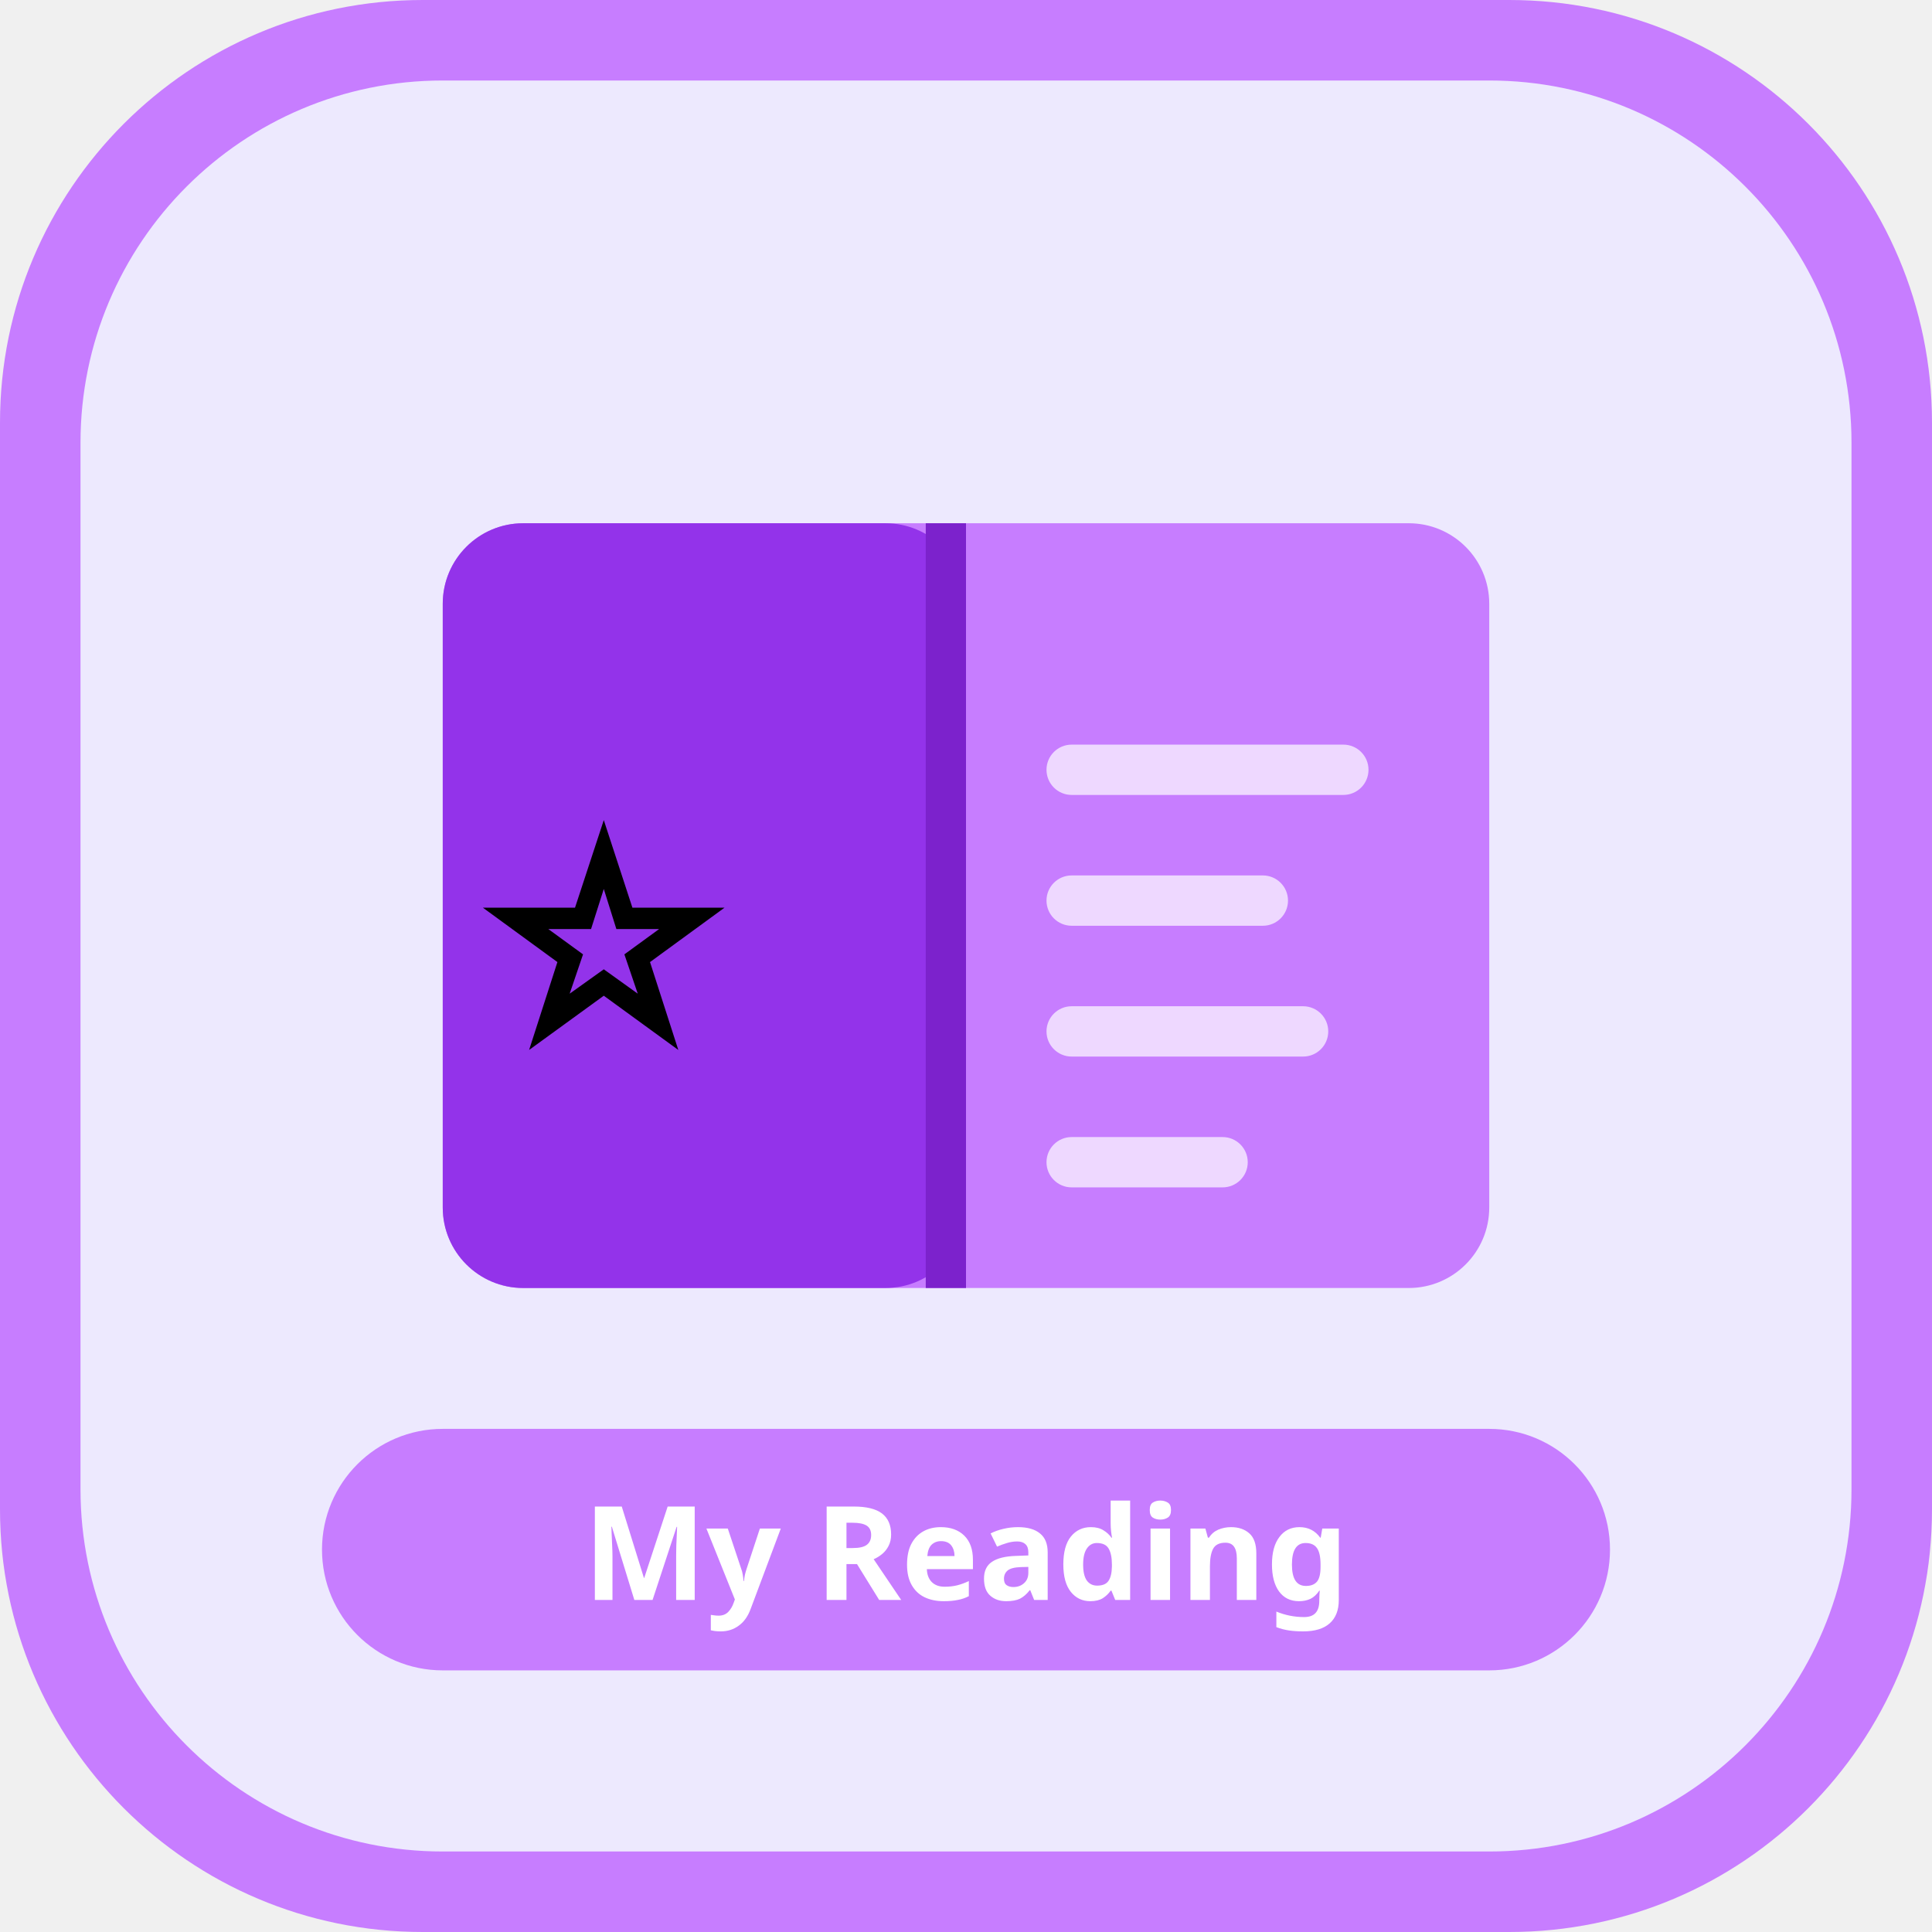
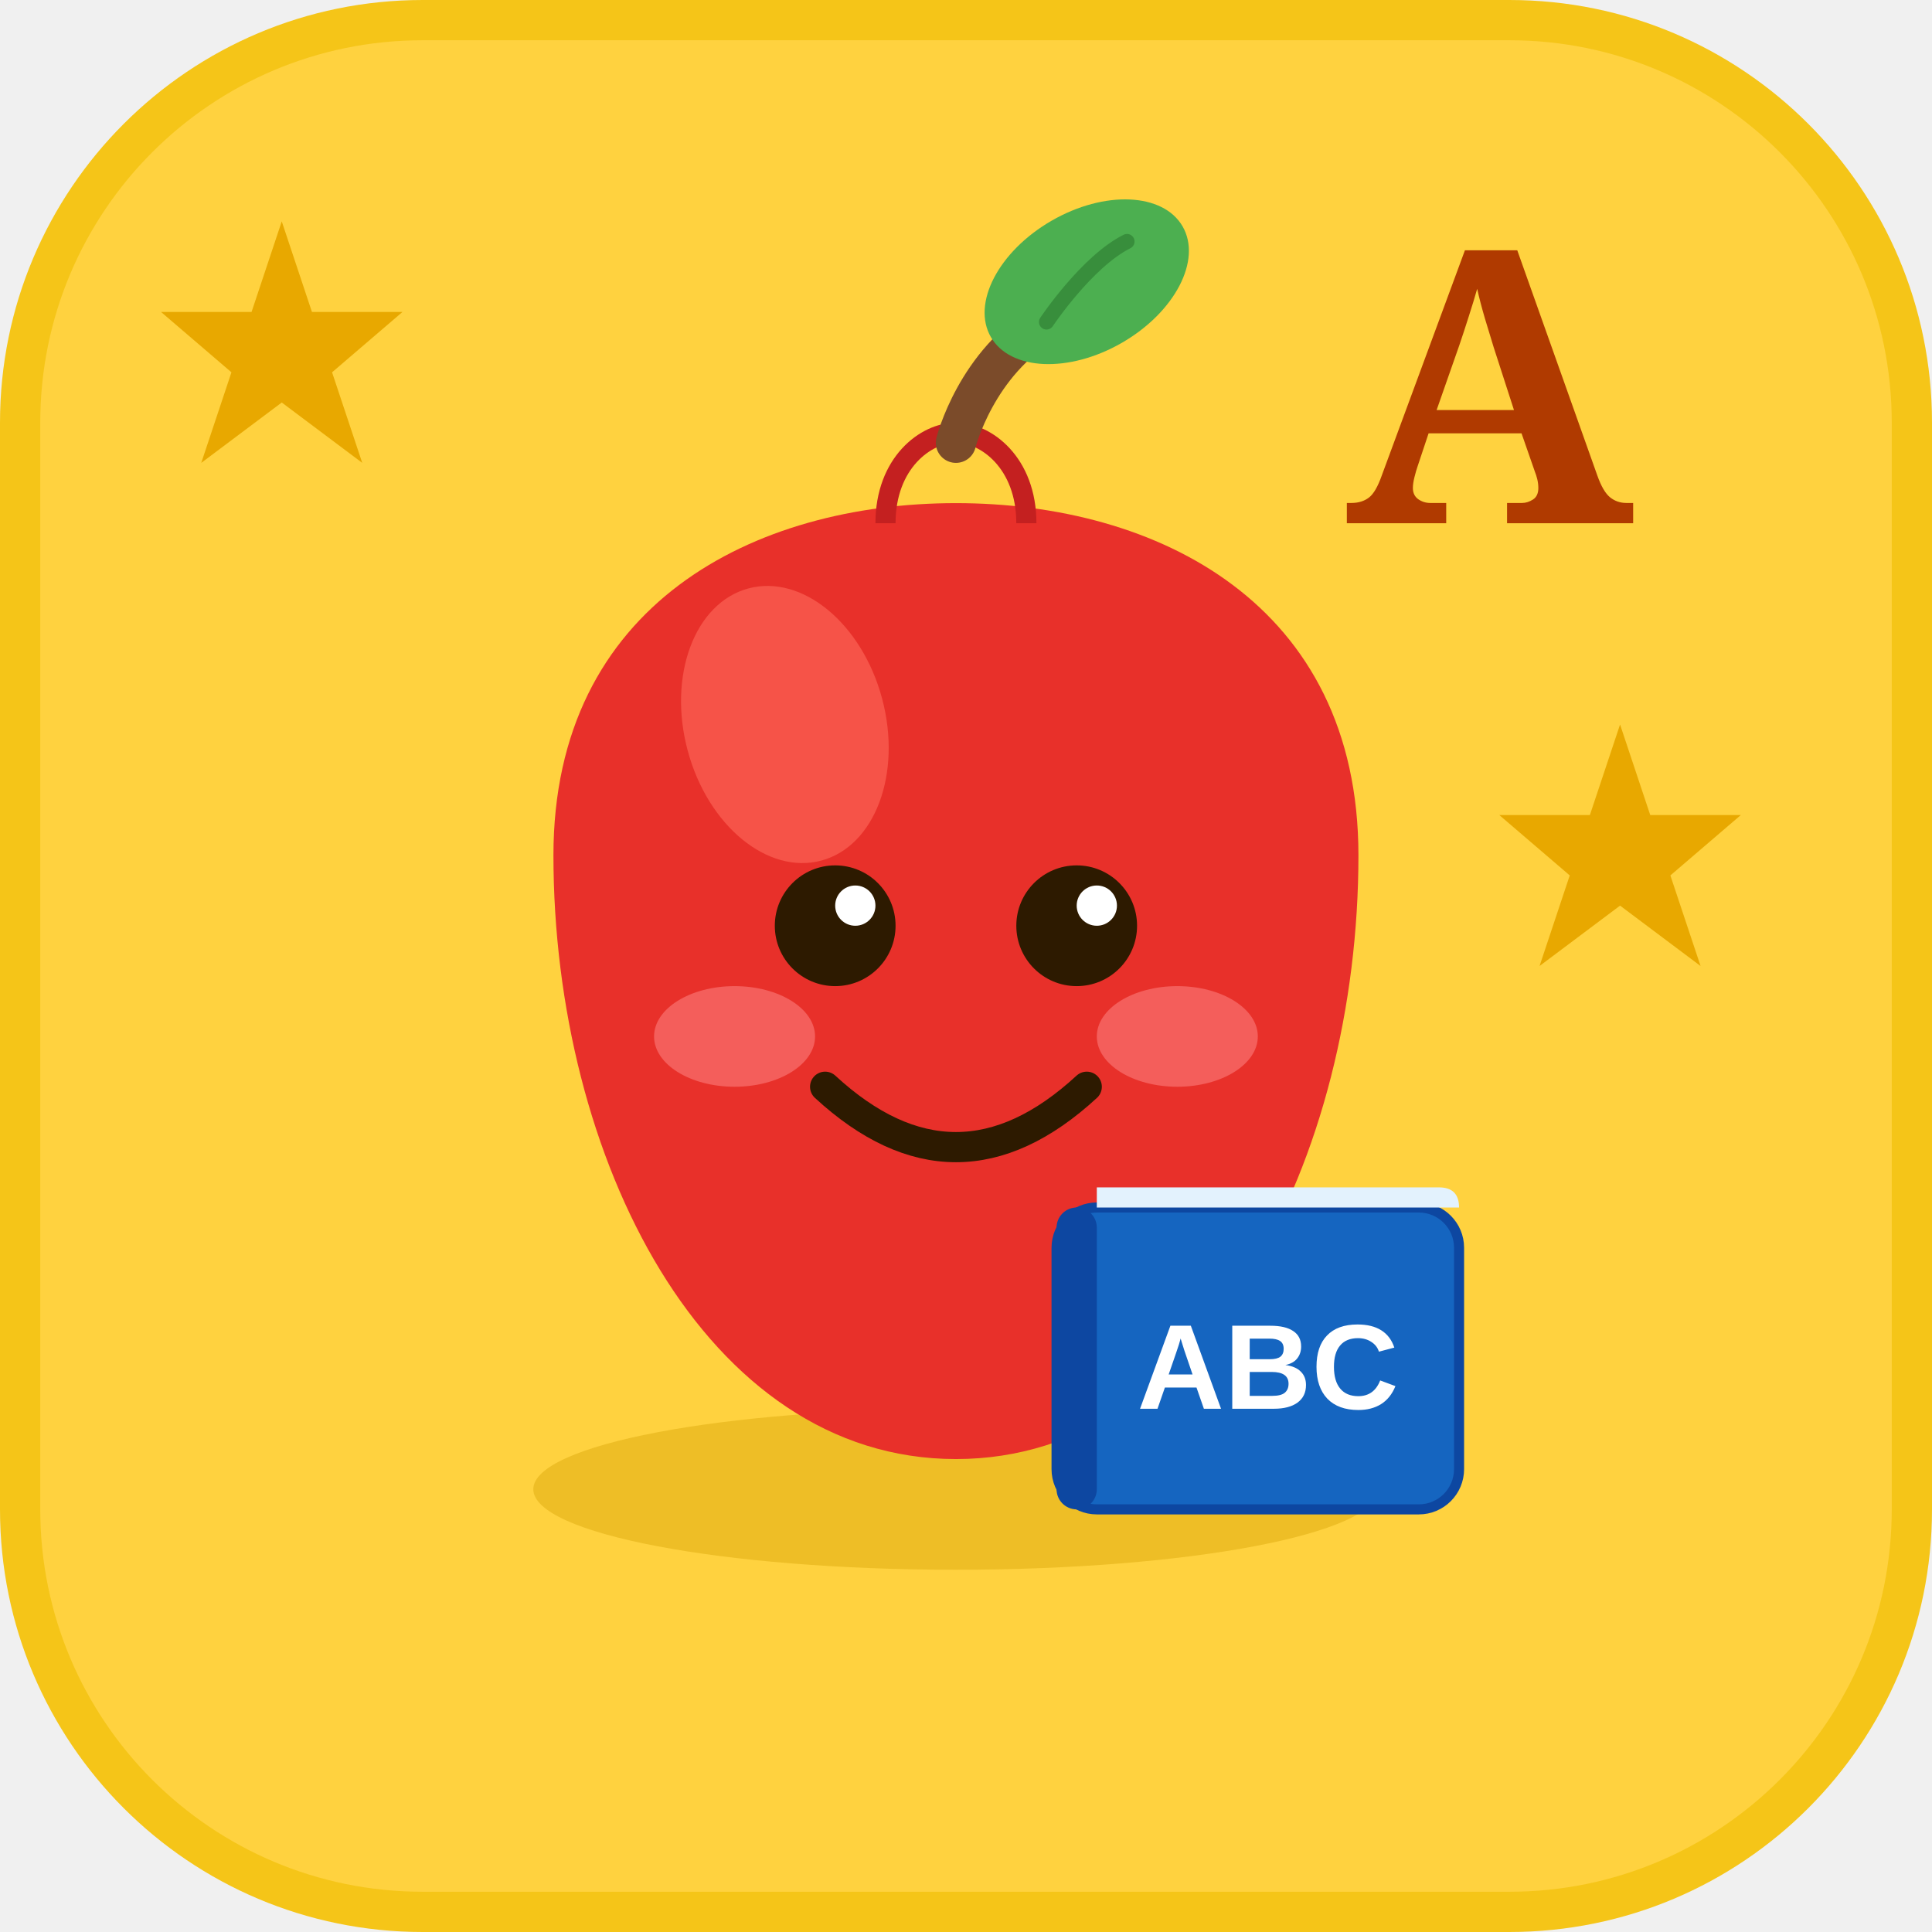
<svg xmlns="http://www.w3.org/2000/svg" viewBox="0 0 192 192" width="192" height="192">
-   <rect width="192" height="192" rx="42" fill="#C77DFF" />
-   <rect x="8" y="8" width="176" height="176" rx="36" fill="#EDE9FE" />
-   <rect x="44" y="52" width="104" height="76" rx="8" fill="#C77DFF" />
-   <rect x="44" y="52" width="52" height="76" rx="8" fill="#9333ea" />
-   <rect x="92" y="52" width="4" height="76" fill="#7c22cc" />
-   <rect x="104" y="74" width="32" height="5" rx="2.5" fill="white" opacity="0.7" />
-   <rect x="104" y="87" width="24" height="5" rx="2.5" fill="white" opacity="0.7" />
-   <rect x="104" y="100" width="28" height="5" rx="2.5" fill="white" opacity="0.7" />
-   <rect x="104" y="113" width="20" height="5" rx="2.5" fill="white" opacity="0.7" />
-   <text x="60" y="104" font-size="38" text-anchor="middle" font-family="sans-serif">⭐</text>
-   <rect x="32" y="142" width="128" height="24" rx="12" fill="#C77DFF" />
-   <text x="96" y="159" font-size="13" font-weight="bold" text-anchor="middle" fill="white" font-family="Nunito, system-ui, sans-serif">My Reading</text>
+   <rect width="192" height="192" rx="42" fill="#F5C518" />
+   <rect x="4" y="4" width="184" height="184" rx="38" fill="#FFD23F" />
+   <polygon points="28,22 31,31 40,31 33,37 36,46 28,40 20,46 23,37 16,31 25,31" fill="#E8A800" />
+   <text x="148" y="52" font-family="Georgia, serif" font-size="38" font-weight="bold" fill="#B03A00" text-anchor="middle">A</text>
+   <polygon points="161,72 164,81 173,81 166,87 169,96 161,90 153,96 156,87 149,81 158,81" fill="#E8A800" />
+   <ellipse cx="95" cy="148" rx="42" ry="8" fill="#D4A000" opacity="0.4" />
+   <path d="M55,85 C55,60 75,50 95,50 C115,50 135,60 135,85 C135,115 120,145 95,145 C70,145 55,115 55,85 Z" fill="#E8302A" />
+   <ellipse cx="78" cy="72" rx="10" ry="14" fill="#FF6B5B" opacity="0.6" transform="rotate(-15 78 72)" />
+   <path d="M88,52 C88,46 92,43 95,43 C98,43 102,46 102,52" fill="none" stroke="#C42020" stroke-width="2" />
+   <path d="M95,44 C95,44 97,36 104,32" stroke="#7B4B2A" stroke-width="4" stroke-linecap="round" fill="none" />
+   <ellipse cx="108" cy="28" rx="11" ry="7" fill="#4CAF50" transform="rotate(-30 108 28)" />
+   <path d="M104,32 C104,32 108,26 112,24" stroke="#388E3C" stroke-width="1.5" stroke-linecap="round" fill="none" />
+   <circle cx="83" cy="92" r="6" fill="#2D1A00" />
+   <circle cx="107" cy="92" r="6" fill="#2D1A00" />
+   <circle cx="85" cy="90" r="2" fill="white" />
+   <circle cx="109" cy="90" r="2" fill="white" />
+   <ellipse cx="73" cy="103" rx="8" ry="5" fill="#FF8C8C" opacity="0.5" />
+   <ellipse cx="117" cy="103" rx="8" ry="5" fill="#FF8C8C" opacity="0.5" />
+   <path d="M82,108 Q95,120 108,108" stroke="#2D1A00" stroke-width="3" stroke-linecap="round" fill="none" />
+   <rect x="105" y="120" width="40" height="30" rx="4" fill="#1565C0" />
+   <rect x="105" y="120" width="40" height="30" rx="4" fill="none" stroke="#0D47A1" stroke-width="1" />
+   <rect x="105" y="120" width="4" height="30" rx="2" fill="#0D47A1" />
+   <path d="M109,118 L143,118 Q145,118 145,120 L109,120 Z" fill="#E3F2FD" />
+   <text x="126" y="140" font-family="Arial, sans-serif" font-size="12" font-weight="bold" fill="white" text-anchor="middle">ABC</text>
</svg>
